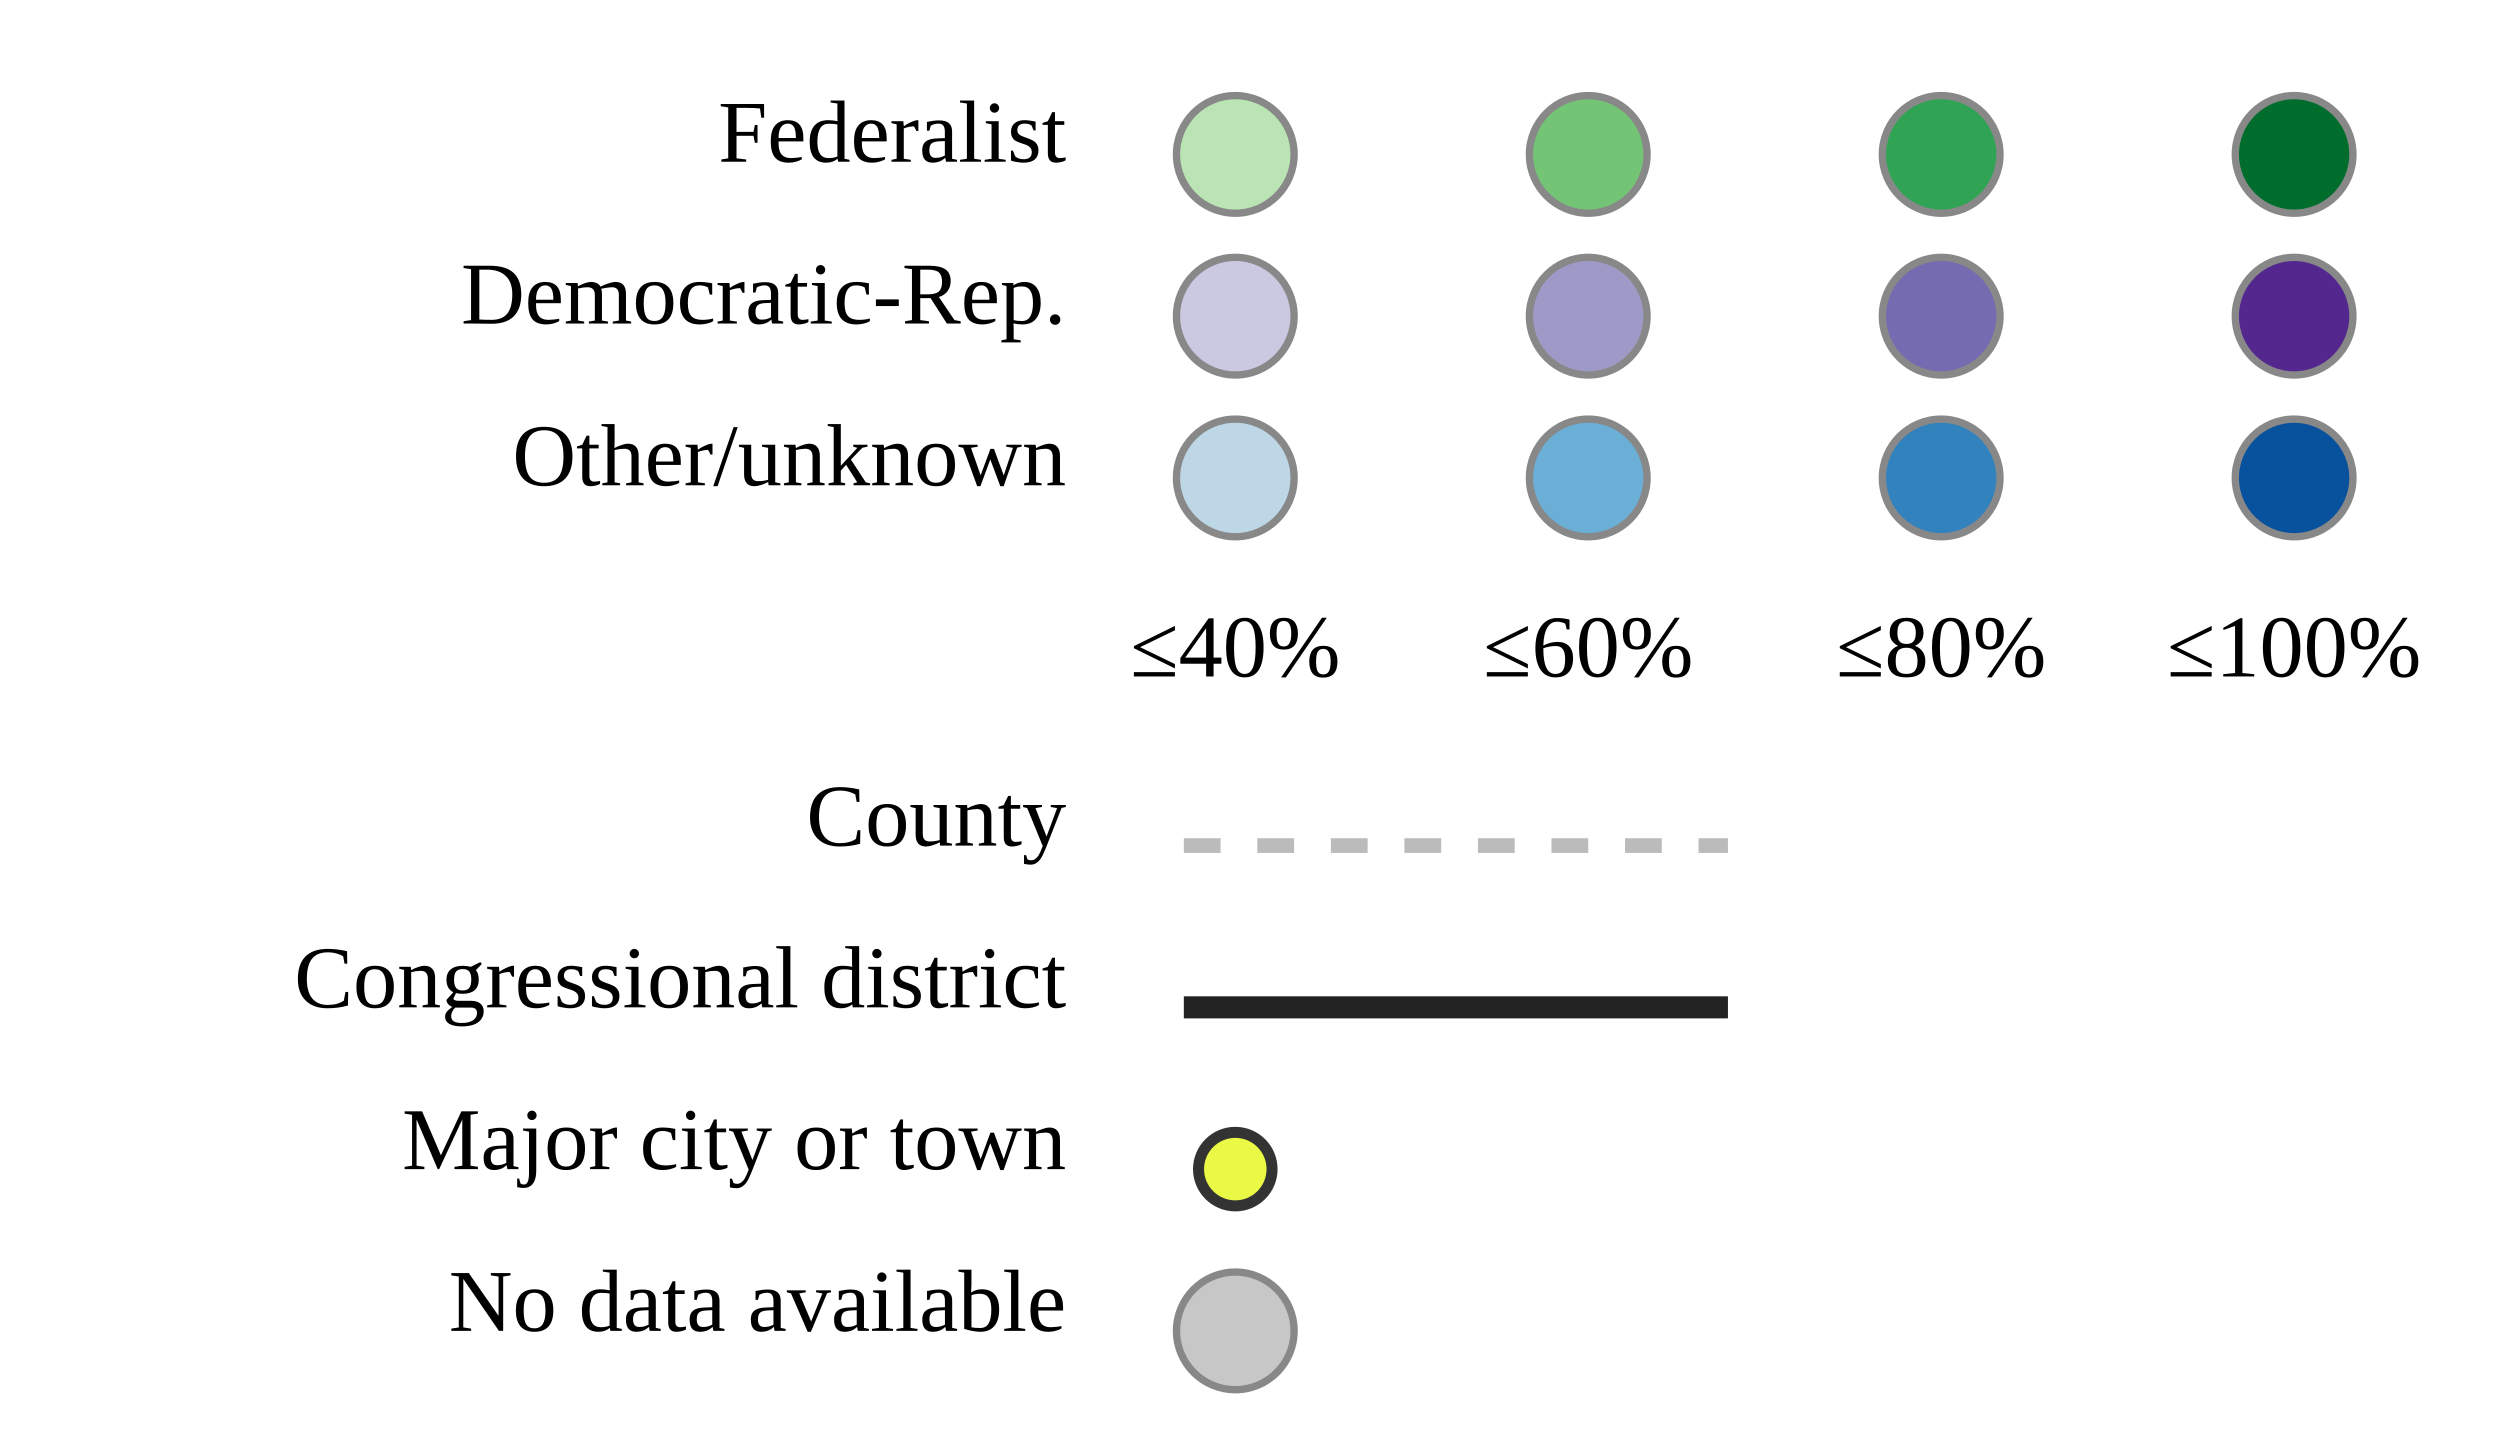
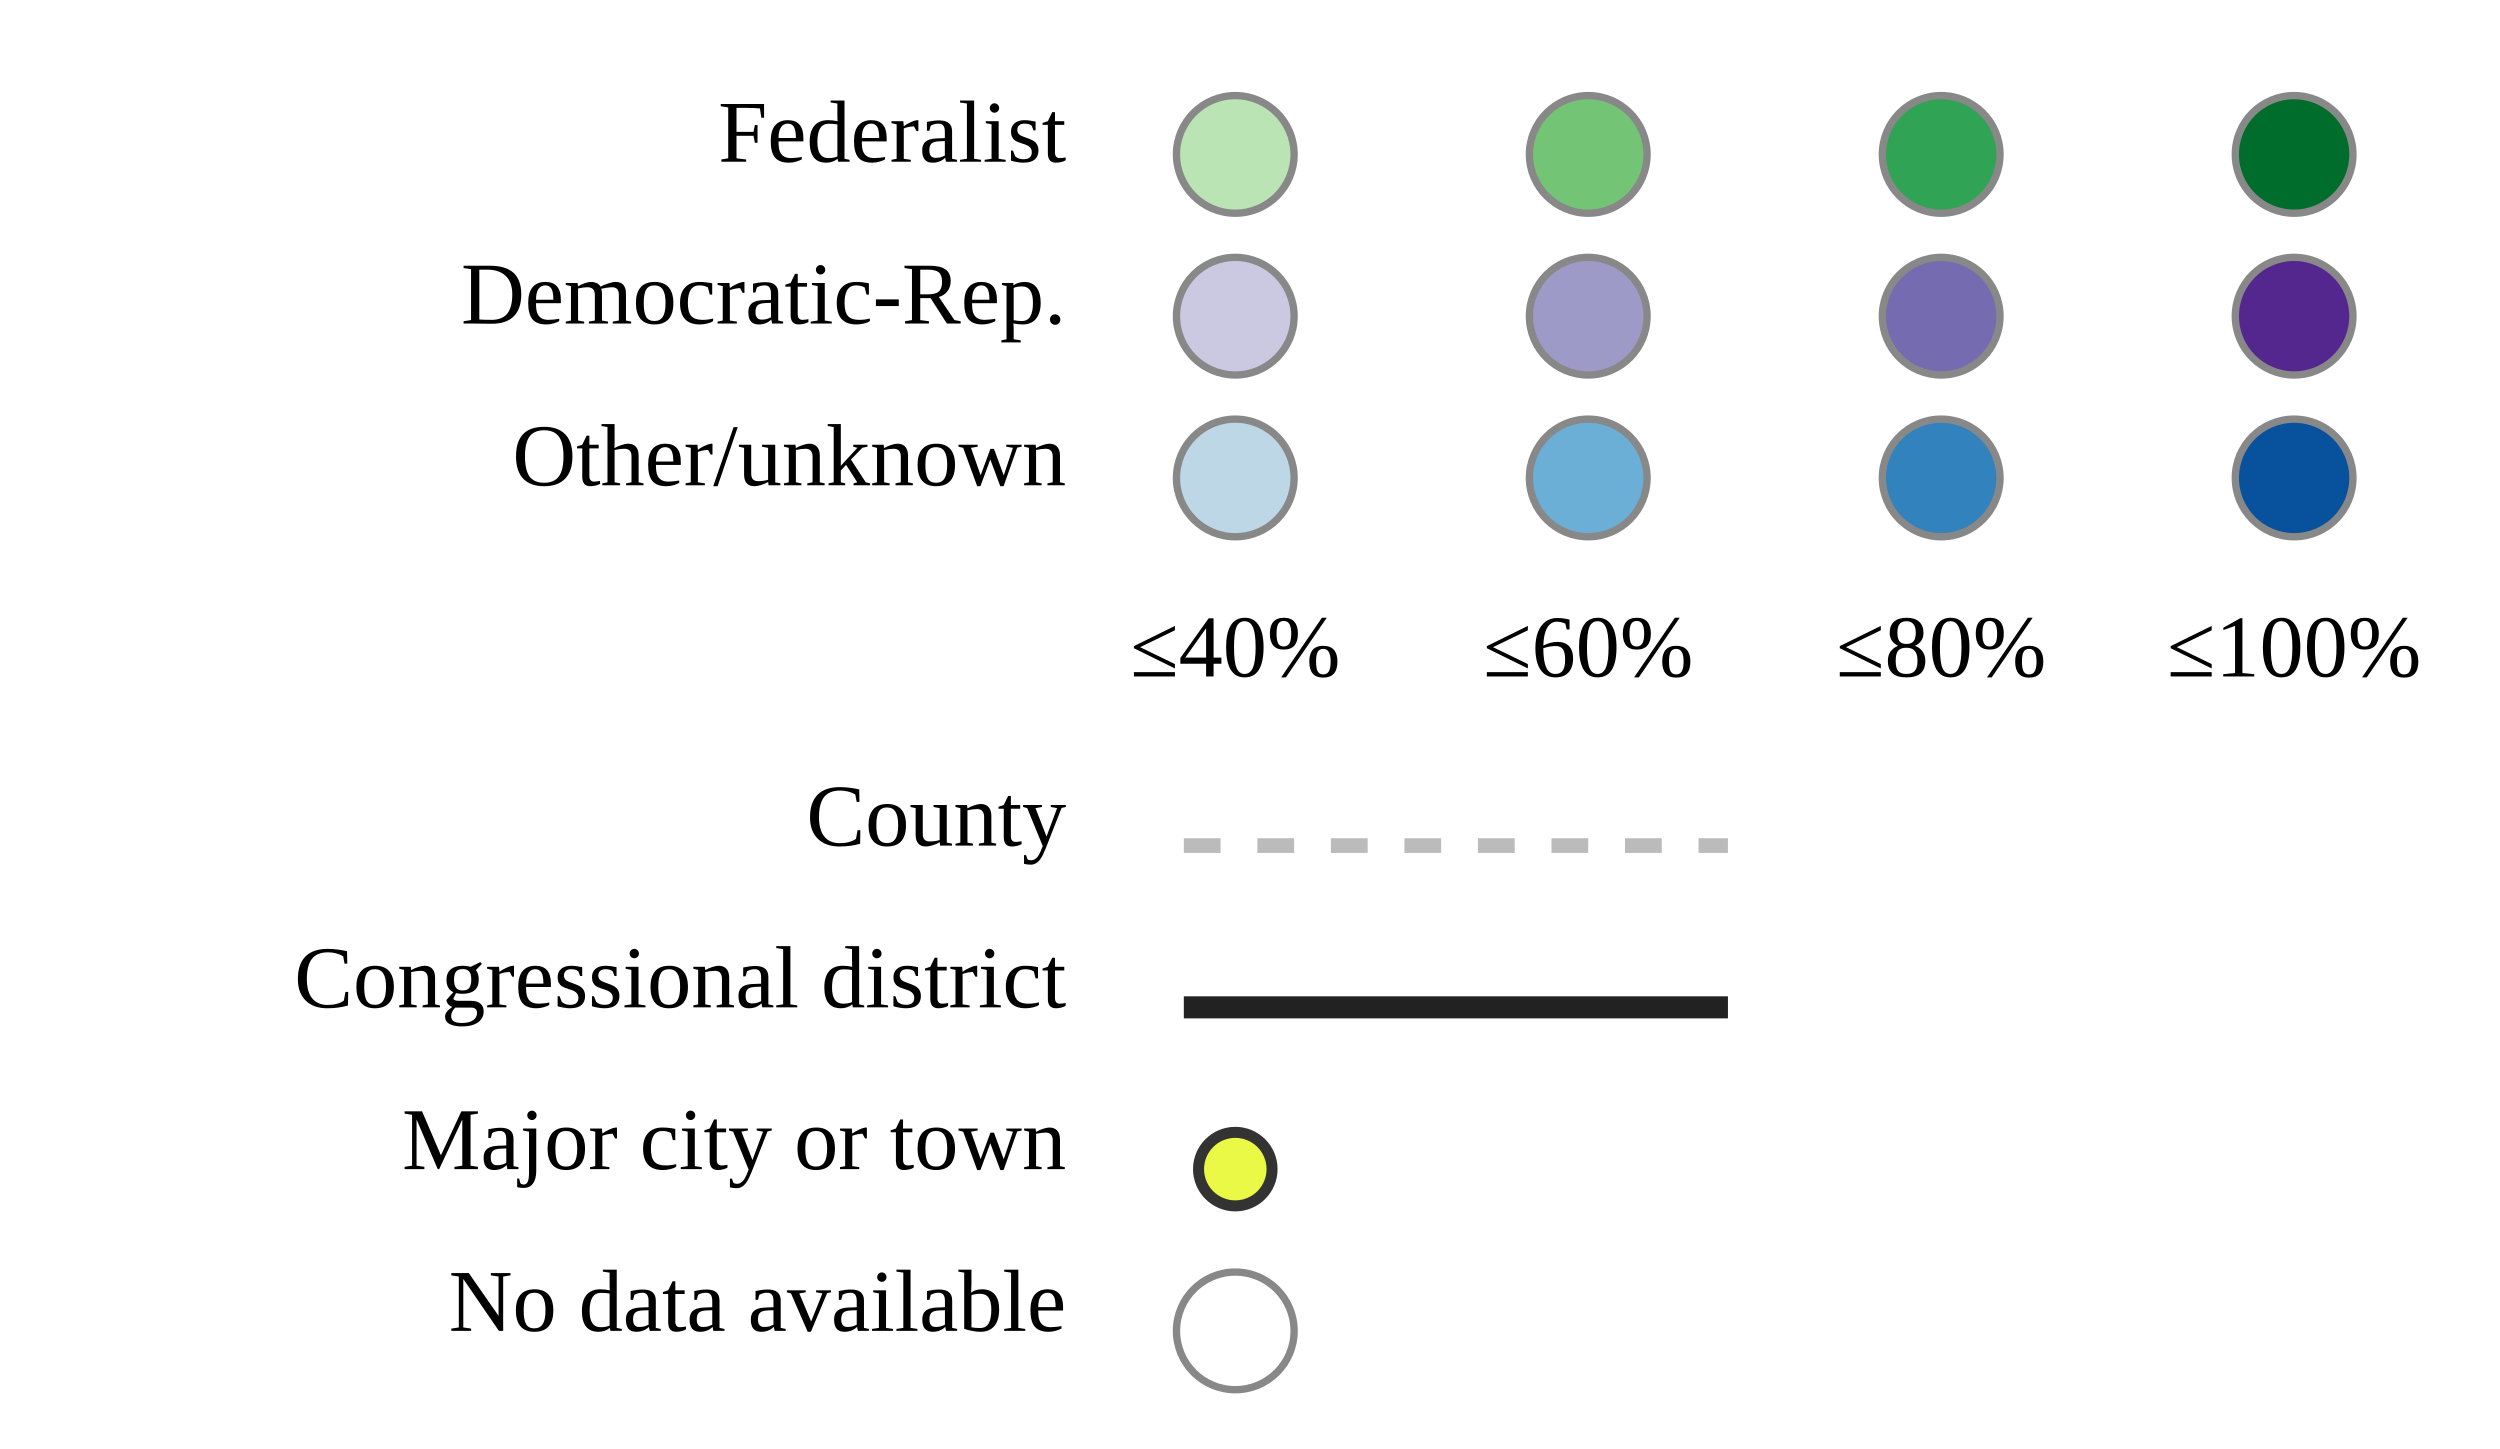
<svg xmlns="http://www.w3.org/2000/svg" id="legend" width="340px" height="197" version="1.1" style="height:197px;width:340px;perspective-origin:170px 98.5px;transform-origin:170px 98.5px;">
  <text text-anchor="end" alignment-baseline="middle" x="145" y="22" style="display:block;height:auto;overflow-x:visible;overflow-y:visible;white-space:nowrap;width:auto;perspective-origin:110.328px 0px;transform-origin:0px 0px;alignment-baseline:middle;text-anchor:end;">Federalist</text>
  <circle cx="168" cy="21" r="8" fill="#bae4b3" stroke="#888" style="height:auto;overflow-x:visible;overflow-y:visible;width:auto;perspective-origin:0px 0px;transform-origin:0px 0px;fill:rgb(186, 228, 179);stroke:rgb(136, 136, 136);cx:168px;cy:21px;r:8px;" />
  <circle cx="216" cy="21" r="8" fill="#74c476" stroke="#888" style="height:auto;overflow-x:visible;overflow-y:visible;width:auto;perspective-origin:0px 0px;transform-origin:0px 0px;fill:rgb(116, 196, 118);stroke:rgb(136, 136, 136);cx:216px;cy:21px;r:8px;" />
  <circle cx="264" cy="21" r="8" fill="#31a354" stroke="#888" style="height:auto;overflow-x:visible;overflow-y:visible;width:auto;perspective-origin:0px 0px;transform-origin:0px 0px;fill:rgb(49, 163, 84);stroke:rgb(136, 136, 136);cx:264px;cy:21px;r:8px;" />
  <circle cx="312" cy="21" r="8" fill="#006d2c" stroke="#888" style="height:auto;overflow-x:visible;overflow-y:visible;width:auto;perspective-origin:0px 0px;transform-origin:0px 0px;fill:rgb(0, 109, 44);stroke:rgb(136, 136, 136);cx:312px;cy:21px;r:8px;" />
  <text text-anchor="end" alignment-baseline="middle" x="145" y="44" style="display:block;height:auto;overflow-x:visible;overflow-y:visible;white-space:nowrap;width:auto;perspective-origin:105.453px 0px;transform-origin:0px 0px;alignment-baseline:middle;text-anchor:end;">Democratic-Rep.</text>
  <circle cx="168" cy="43" r="8" fill="#cbc9e2" stroke="#888" style="height:auto;overflow-x:visible;overflow-y:visible;width:auto;perspective-origin:0px 0px;transform-origin:0px 0px;fill:rgb(203, 201, 226);stroke:rgb(136, 136, 136);cx:168px;cy:43px;r:8px;" />
  <circle cx="216" cy="43" r="8" fill="#9e9ac8" stroke="#888" style="height:auto;overflow-x:visible;overflow-y:visible;width:auto;perspective-origin:0px 0px;transform-origin:0px 0px;fill:rgb(158, 154, 200);stroke:rgb(136, 136, 136);cx:216px;cy:43px;r:8px;" />
  <circle cx="264" cy="43" r="8" fill="#756bb1" stroke="#888" style="height:auto;overflow-x:visible;overflow-y:visible;width:auto;perspective-origin:0px 0px;transform-origin:0px 0px;fill:rgb(117, 107, 177);stroke:rgb(136, 136, 136);cx:264px;cy:43px;r:8px;" />
  <circle cx="312" cy="43" r="8" fill="#54278f" stroke="#888" style="height:auto;overflow-x:visible;overflow-y:visible;width:auto;perspective-origin:0px 0px;transform-origin:0px 0px;fill:rgb(84, 39, 143);stroke:rgb(136, 136, 136);cx:312px;cy:43px;r:8px;" />
  <text text-anchor="end" alignment-baseline="middle" x="145" y="66" style="display:block;height:auto;overflow-x:visible;overflow-y:visible;white-space:nowrap;width:auto;perspective-origin:79.703px 0px;transform-origin:0px 0px;alignment-baseline:middle;text-anchor:end;">Other/unknown</text>
  <circle cx="168" cy="65" r="8" fill="#bdd7e7" stroke="#888" style="height:auto;overflow-x:visible;overflow-y:visible;width:auto;perspective-origin:0px 0px;transform-origin:0px 0px;fill:rgb(189, 215, 231);stroke:rgb(136, 136, 136);cx:168px;cy:65px;r:8px;" />
  <circle cx="216" cy="65" r="8" fill="#6baed6" stroke="#888" style="height:auto;overflow-x:visible;overflow-y:visible;width:auto;perspective-origin:0px 0px;transform-origin:0px 0px;fill:rgb(107, 174, 214);stroke:rgb(136, 136, 136);cx:216px;cy:65px;r:8px;" />
  <circle cx="264" cy="65" r="8" fill="#3182bd" stroke="#888" style="height:auto;overflow-x:visible;overflow-y:visible;width:auto;perspective-origin:0px 0px;transform-origin:0px 0px;fill:rgb(49, 130, 189);stroke:rgb(136, 136, 136);cx:264px;cy:65px;r:8px;" />
  <circle cx="312" cy="65" r="8" fill="#08519c" stroke="#888" style="height:auto;overflow-x:visible;overflow-y:visible;width:auto;perspective-origin:0px 0px;transform-origin:0px 0px;fill:rgb(8, 81, 156);stroke:rgb(136, 136, 136);cx:312px;cy:65px;r:8px;" />
  <text x="168" y="92" text-anchor="middle" style="display:block;height:auto;overflow-x:visible;overflow-y:visible;white-space:nowrap;width:auto;perspective-origin:167.984px 0px;transform-origin:0px 0px;text-anchor:middle;">≤40%</text>
  <text x="216" y="92" text-anchor="middle" style="display:block;height:auto;overflow-x:visible;overflow-y:visible;white-space:nowrap;width:auto;perspective-origin:215.984px 0px;transform-origin:0px 0px;text-anchor:middle;">≤60%</text>
  <text x="264" y="92" text-anchor="middle" style="display:block;height:auto;overflow-x:visible;overflow-y:visible;white-space:nowrap;width:auto;perspective-origin:263.984px 0px;transform-origin:0px 0px;text-anchor:middle;">≤80%</text>
  <text x="312" y="92" text-anchor="middle" style="display:block;height:auto;overflow-x:visible;overflow-y:visible;white-space:nowrap;width:auto;perspective-origin:311.984px 0px;transform-origin:0px 0px;text-anchor:middle;">≤100%</text>
  <line stroke-dasharray="5, 5" x1="161" x2="235" y1="115" y2="115" stroke="#bbb" stroke-width="2" style="height:auto;overflow-x:visible;overflow-y:visible;width:auto;perspective-origin:0px 0px;transform-origin:0px 0px;stroke:rgb(187, 187, 187);stroke-dasharray:5px, 5px;stroke-width:2px;" />
  <text alignment-baseline="middle" text-anchor="end" x="145" y="115" style="display:block;height:auto;overflow-x:visible;overflow-y:visible;white-space:nowrap;width:auto;perspective-origin:121.422px 0px;transform-origin:0px 0px;alignment-baseline:middle;text-anchor:end;">County</text>
  <line x1="161" x2="235" y1="137" y2="137" stroke="#222" stroke-width="3" style="height:auto;overflow-x:visible;overflow-y:visible;width:auto;perspective-origin:0px 0px;transform-origin:0px 0px;stroke:rgb(34, 34, 34);stroke-width:3px;" />
  <text alignment-baseline="middle" text-anchor="end" x="145" y="137" style="display:block;height:auto;overflow-x:visible;overflow-y:visible;white-space:nowrap;width:auto;perspective-origin:75.016px 0px;transform-origin:0px 0px;alignment-baseline:middle;text-anchor:end;">Congressional district</text>
  <circle cx="168" cy="159" r="5" fill="#eaf945" stroke="#333" stroke-width="1.5" style="height:auto;overflow-x:visible;overflow-y:visible;width:auto;perspective-origin:0px 0px;transform-origin:0px 0px;fill:rgb(234, 249, 69);stroke:rgb(51, 51, 51);stroke-width:1.5px;cx:168px;cy:159px;r:5px;" />
  <text alignment-baseline="middle" text-anchor="end" x="145" y="159" style="display:block;height:auto;overflow-x:visible;overflow-y:visible;white-space:nowrap;width:auto;perspective-origin:84.781px 0px;transform-origin:0px 0px;alignment-baseline:middle;text-anchor:end;">Major city or town</text>
-   <circle cx="168" cy="181" r="8" fill="rgb(199, 199, 199)" stroke="#888" style="height:auto;overflow-x:visible;overflow-y:visible;width:auto;perspective-origin:0px 0px;transform-origin:0px 0px;fill:rgb(199, 199, 199);stroke:rgb(136, 136, 136);cx:168px;cy:181px;r:8px;" />
+   <circle cx="168" cy="181" r="8" fill="rgb(255, 255, 255)" stroke="#888" style="height:auto;overflow-x:visible;overflow-y:visible;width:auto;perspective-origin:0px 0px;transform-origin:0px 0px;fill:rgb(255, 255, 255);stroke:rgb(136, 136, 136);cx:168px;cy:181px;r:8px;" />
  <text alignment-baseline="middle" text-anchor="end" x="145" y="181" style="display:block;height:auto;overflow-x:visible;overflow-y:visible;white-space:nowrap;width:auto;perspective-origin:89.016px 0px;transform-origin:0px 0px;alignment-baseline:middle;text-anchor:end;">No data available</text>
</svg>
